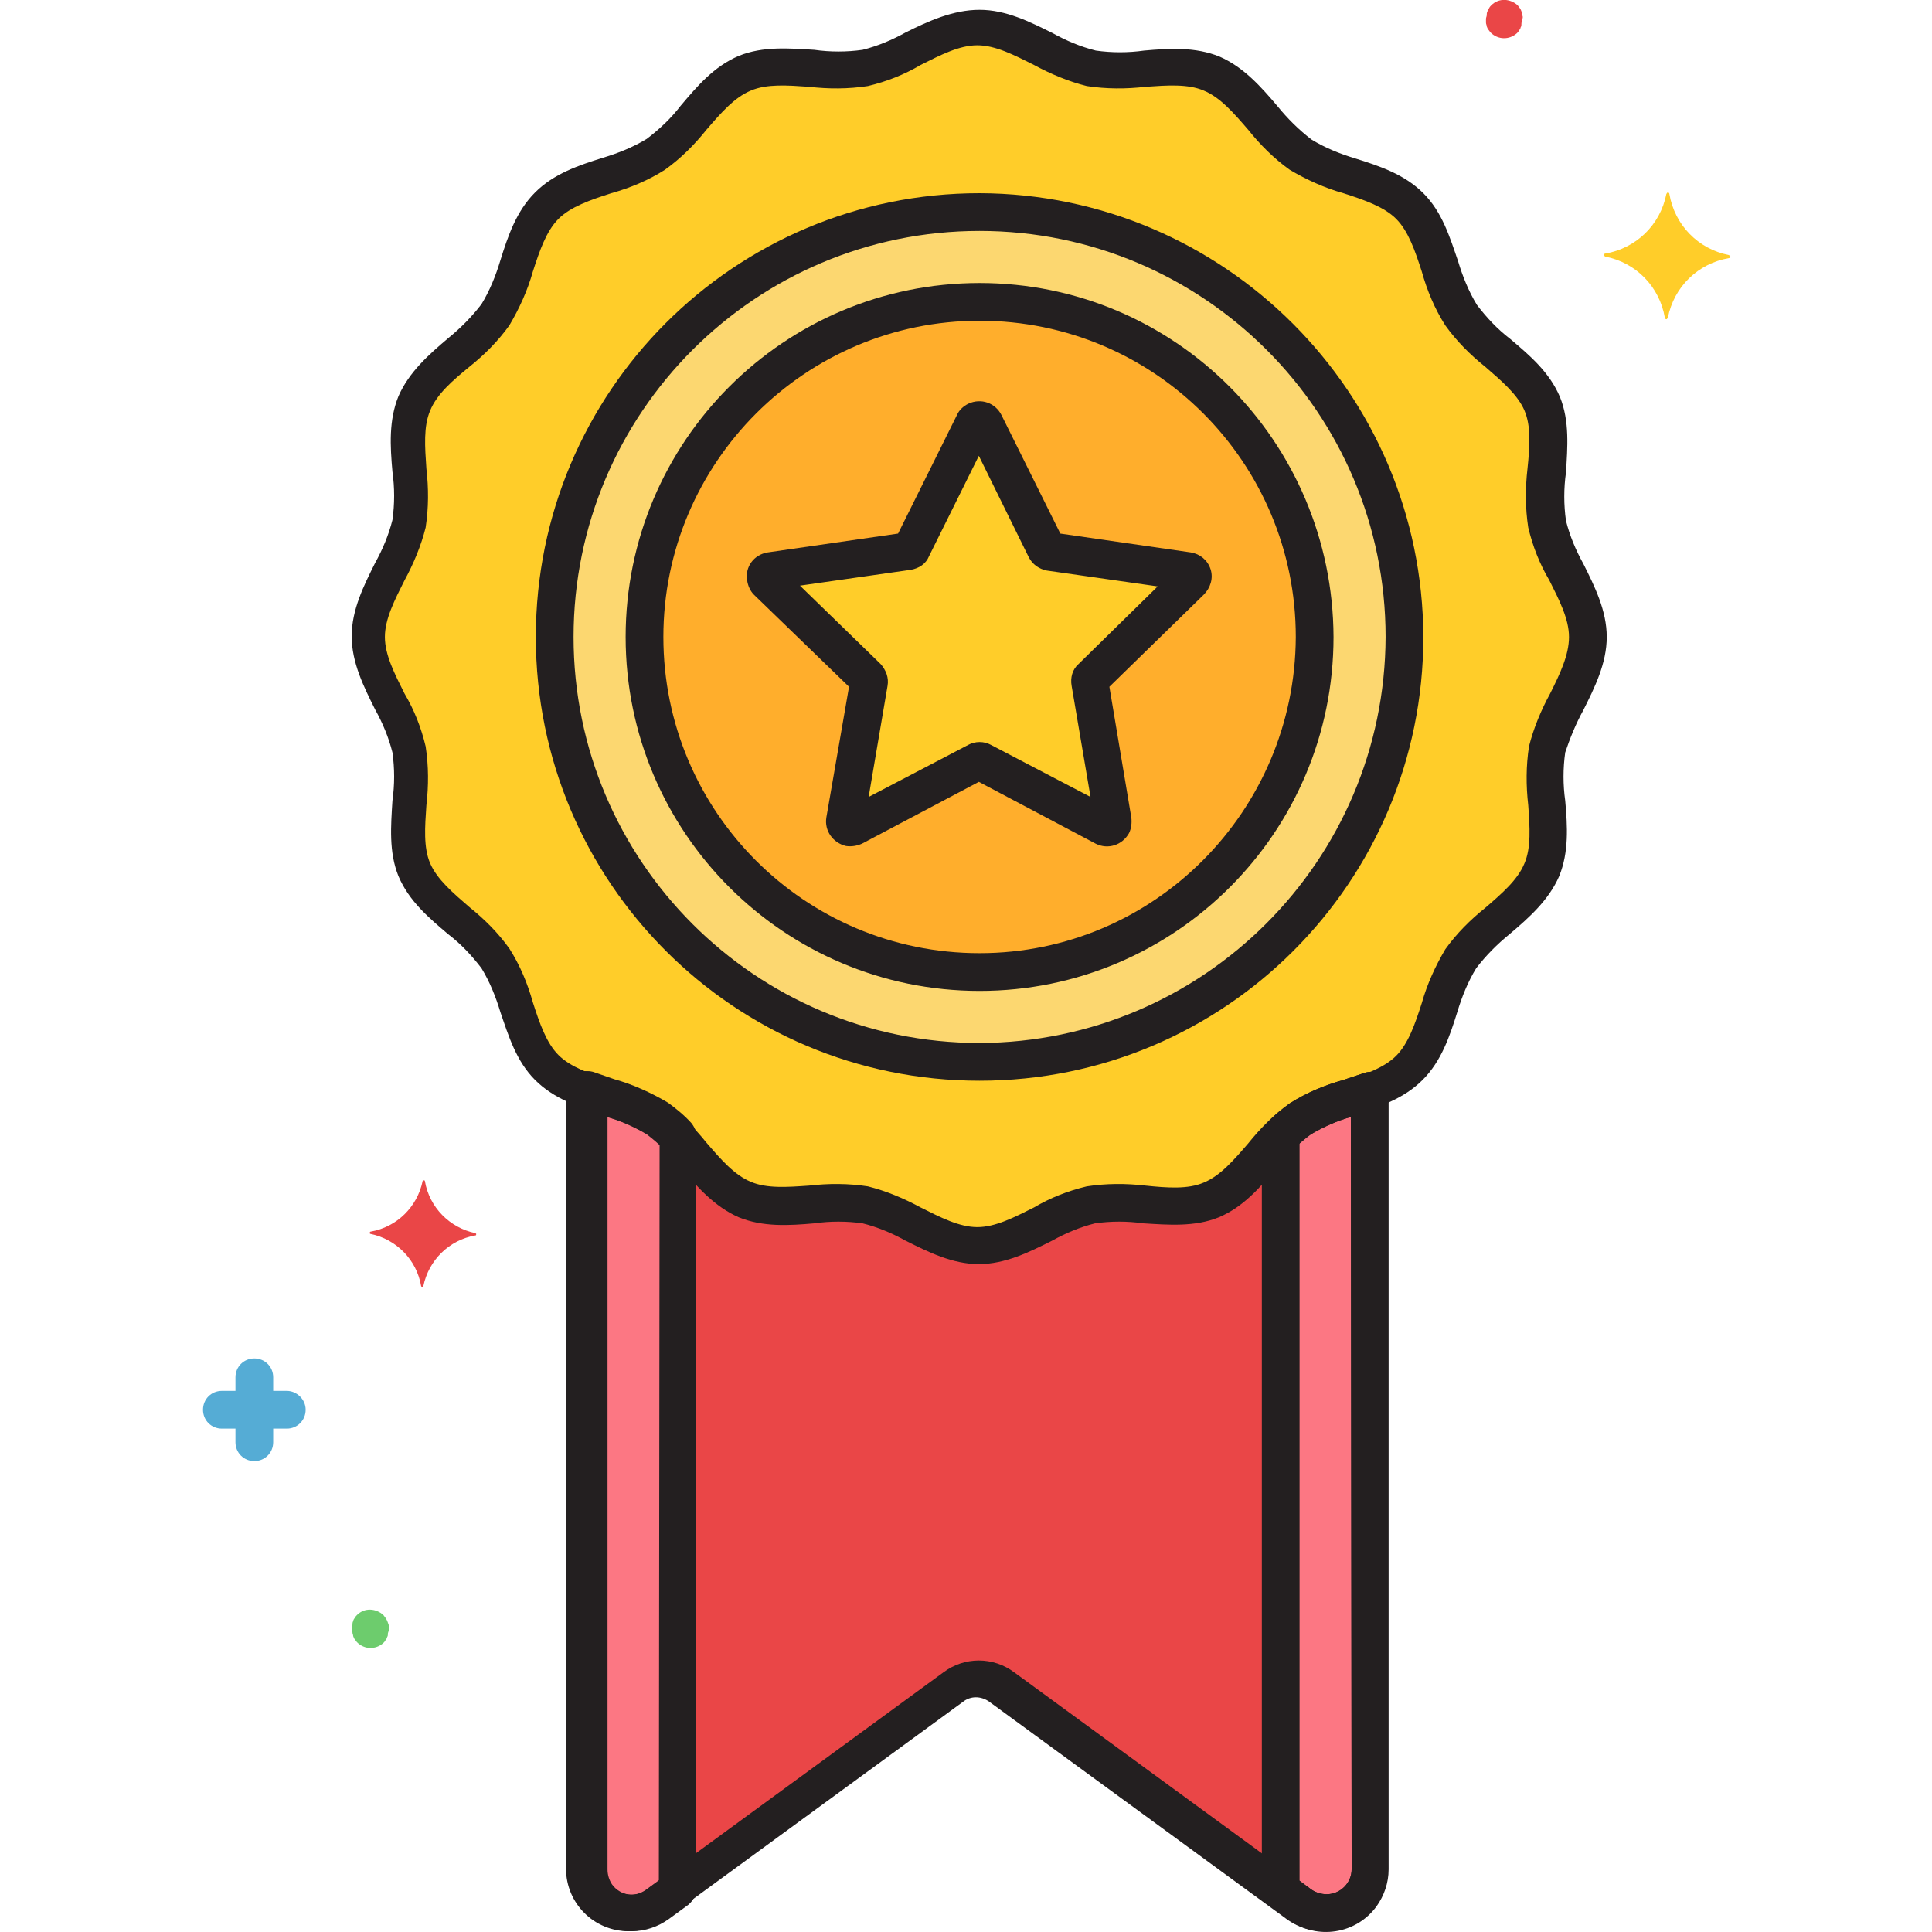
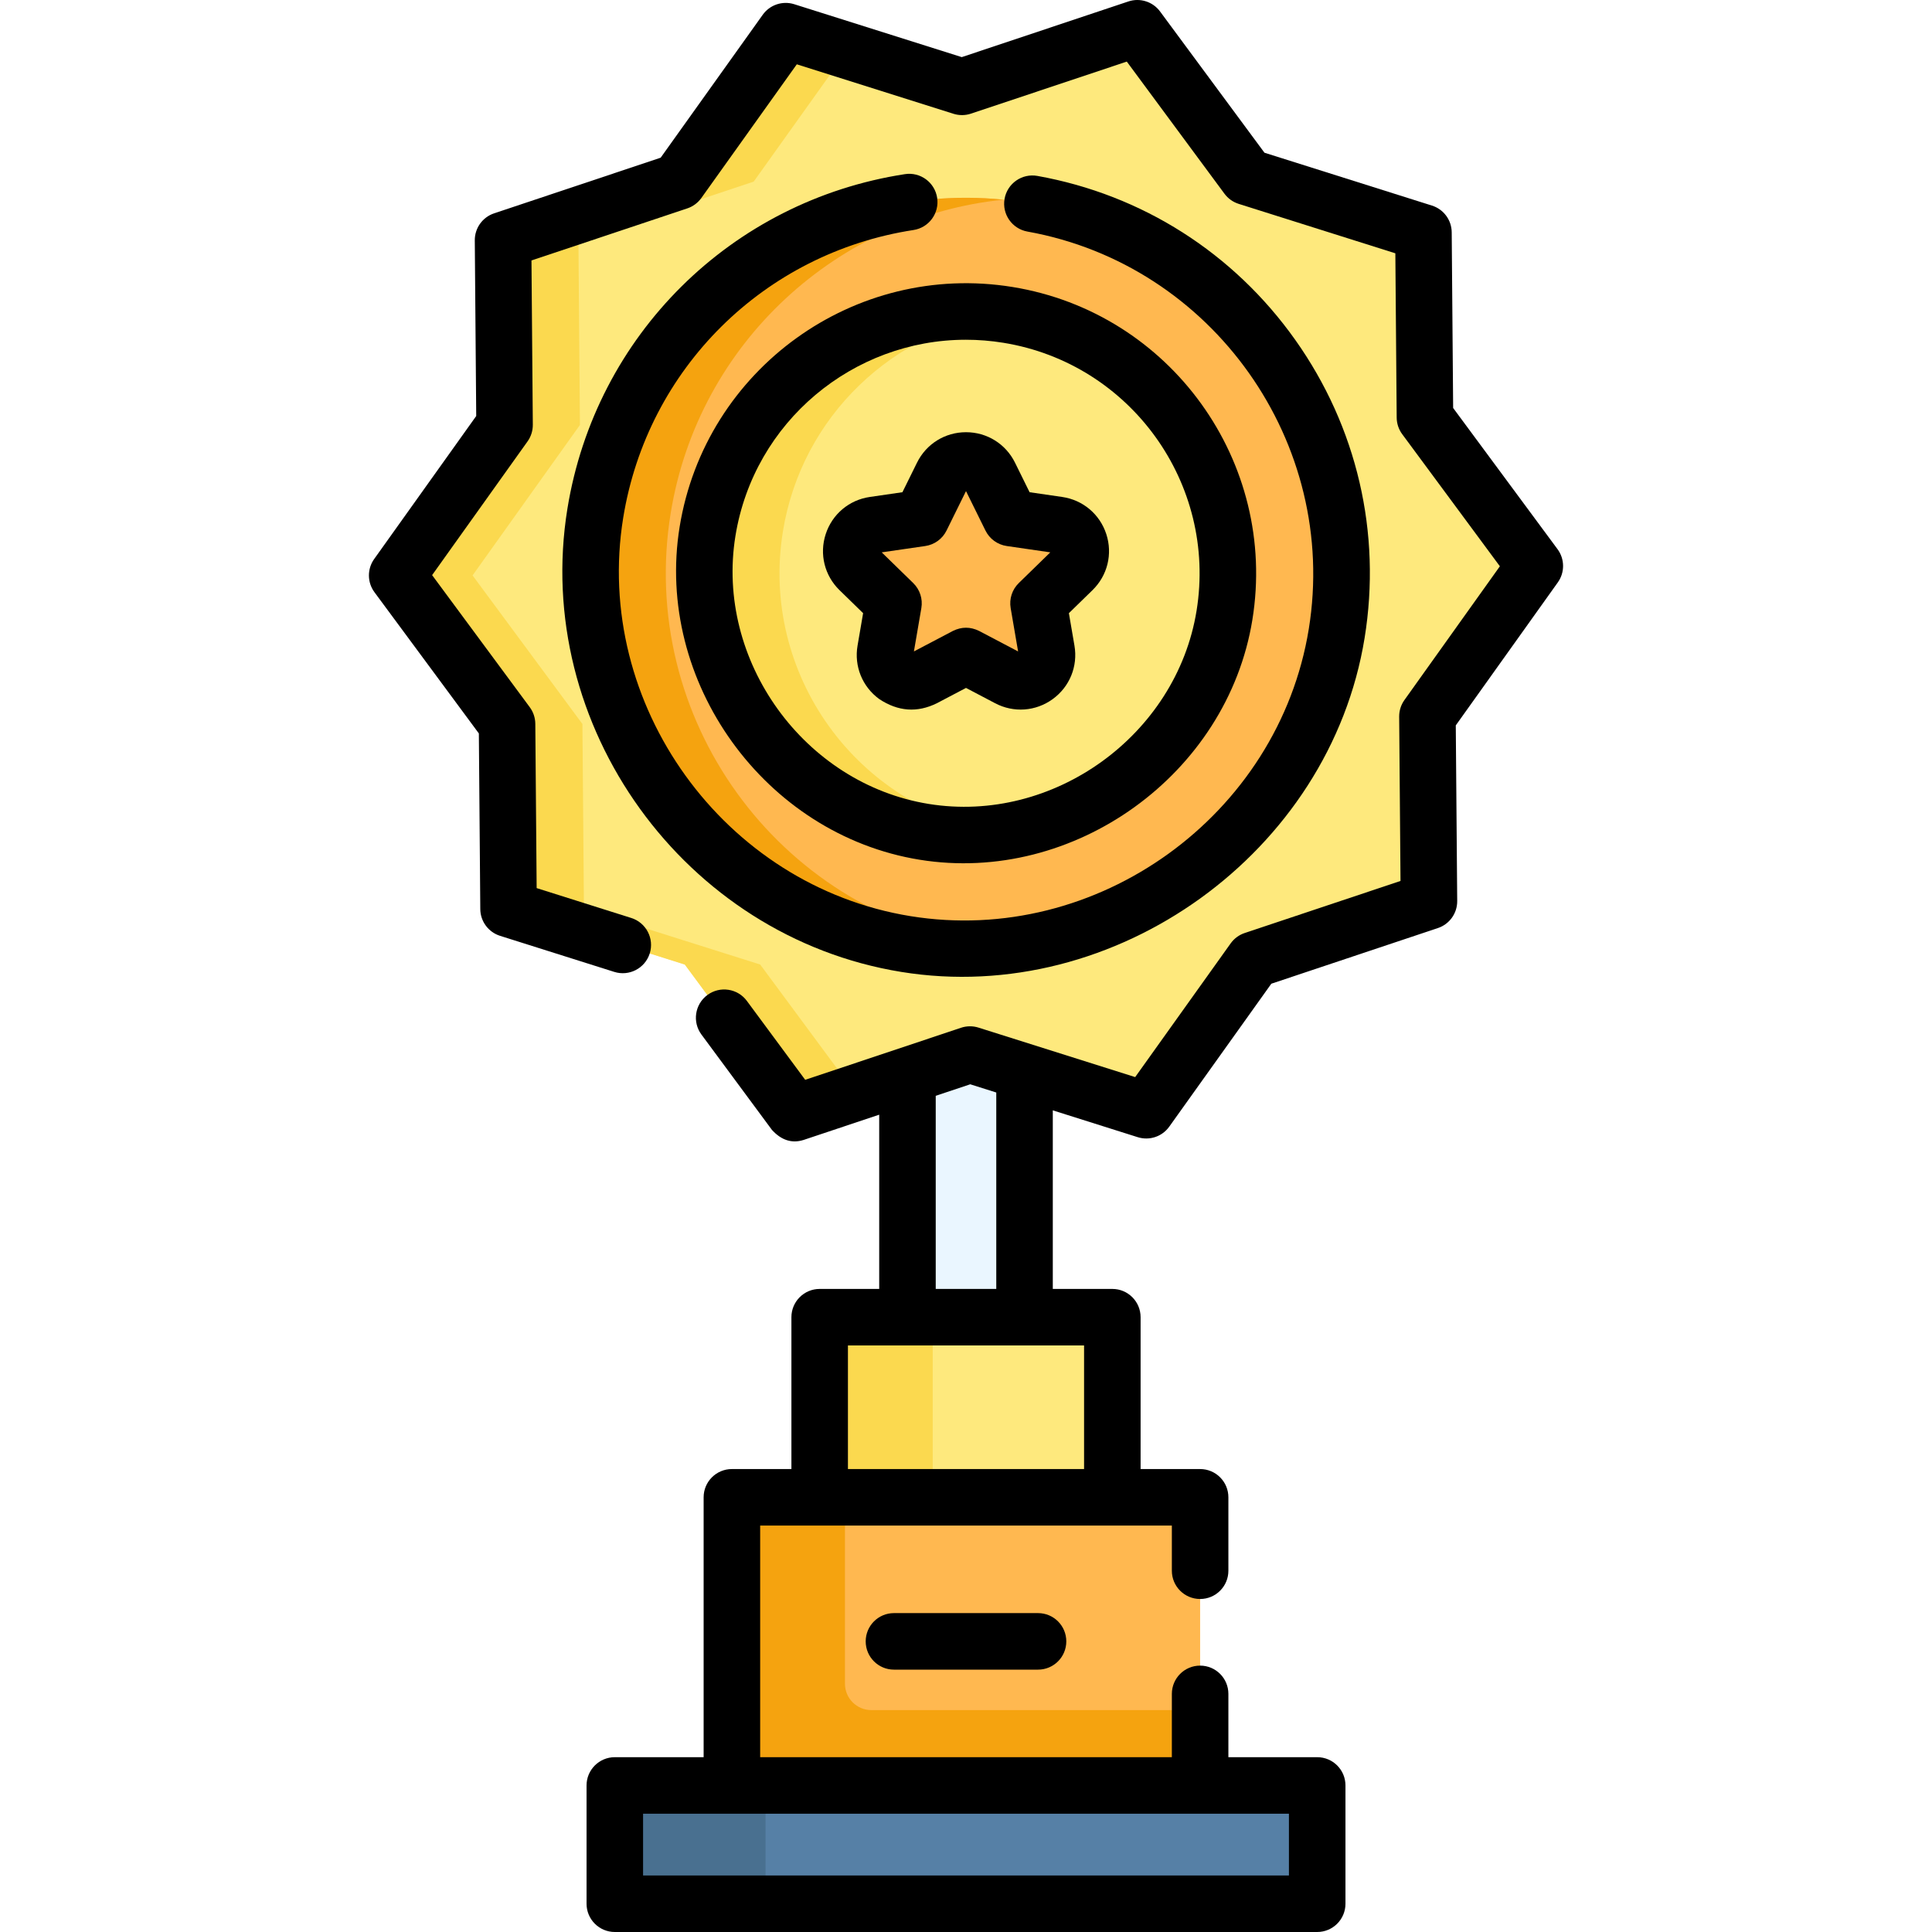
- <svg xmlns="http://www.w3.org/2000/svg" version="1.1" id="Layer_1" x="0px" y="0px" viewBox="0 0 256 256" style="enable-background:new 0 0 256 256;" xml:space="preserve" width="512" height="512">
-   <style type="text/css">
- 	.st0{fill:#FFCD29;}
- 	.st1{fill:#FCD770;}
- 	.st2{fill:#FFAE2C;}
- 	.st3{fill:#EA4647;}
- 	.st4{fill:#FC7783;}
- 	.st5{fill:#55ACD5;}
- 	.st6{fill:#6DCC6D;}
- 	.st7{fill:#231F20;}
- </style>
-   <g id="Layer_15">
-     <path class="st0" d="M205.1,99.4c1-5,5.4-9.7,5.4-15s-4.4-10-5.4-15c-1-5.1,1.2-11.2-0.7-15.9c-2-4.8-7.9-7.5-10.8-11.8   c-2.9-4.3-3.1-10.8-6.8-14.4s-10.1-3.9-14.4-6.8c-4.3-2.9-7-8.8-11.8-10.8c-4.7-2-10.8,0.3-15.9-0.7c-5-1-9.7-5.4-15-5.4   s-10,4.4-15,5.4c-5.1,1-11.2-1.2-15.9,0.7c-4.8,2-7.5,7.9-11.8,10.8c-4.3,2.9-10.8,3.1-14.4,6.8s-3.9,10.1-6.8,14.4   c-2.9,4.3-8.8,7-10.8,11.8c-2,4.7,0.3,10.8-0.7,15.9c-1,5-5.4,9.7-5.4,15s4.4,10,5.4,15c1,5.1-1.2,11.2,0.7,15.9   c2,4.8,7.9,7.5,10.8,11.8c2.9,4.3,3.1,10.8,6.8,14.4s10.1,3.9,14.4,6.8c4.3,2.9,7,8.8,11.8,10.8c4.7,2,10.8-0.3,15.9,0.7   c5,1,9.7,5.4,15,5.4s10-4.4,15-5.4c5.1-1,11.2,1.2,15.9-0.7c4.8-2,7.5-7.9,11.8-10.8c4.3-2.9,10.8-3.1,14.4-6.8s3.9-10.1,6.8-14.4   c2.9-4.3,8.8-7,10.8-11.8C206.3,110.6,204,104.5,205.1,99.4z" />
-     <path class="st1" d="M129.8,28.1c-31.1,0-56.3,25.2-56.3,56.3s25.2,56.3,56.3,56.3S186,115.5,186,84.4c0,0,0,0,0,0   C186,53.3,160.8,28.2,129.8,28.1z" />
-     <path class="st2" d="M129.8,40c-24.5,0-44.4,19.9-44.4,44.4s19.9,44.4,44.4,44.4s44.4-19.9,44.4-44.4c0,0,0,0,0,0   C174.1,59.9,154.3,40,129.8,40z" />
-     <path class="st0" d="M157.8,77c0.3-0.3,0.3-0.8,0-1.1c-0.1-0.1-0.3-0.2-0.4-0.2L139.1,73c-0.2,0-0.5-0.2-0.6-0.4l-8.2-16.5   c-0.2-0.4-0.6-0.5-1-0.3c-0.1,0.1-0.3,0.2-0.3,0.3l-8.2,16.5c-0.1,0.2-0.3,0.4-0.6,0.4l-18.2,2.7c-0.4,0.1-0.7,0.4-0.6,0.8   c0,0.2,0.1,0.3,0.2,0.4l13.2,12.9c0.2,0.2,0.3,0.4,0.2,0.7l-3.1,18.2c-0.1,0.4,0.2,0.8,0.6,0.9c0.2,0,0.3,0,0.5-0.1l16.3-8.6   c0.2-0.1,0.5-0.1,0.7,0l16.3,8.6c0.4,0.2,0.8,0.1,1-0.3c0.1-0.1,0.1-0.3,0.1-0.5l-3.1-18.2c0-0.2,0-0.5,0.2-0.7L157.8,77z" />
-     <path class="st3" d="M172.4,148.2c-4.3,2.9-7,8.8-11.8,10.8c-4.7,2-10.8-0.3-15.9,0.7c-5,1-9.7,5.4-15,5.4s-10-4.4-15-5.4   c-5.1-1-11.2,1.2-15.9-0.7c-4.8-2-7.5-7.9-11.8-10.8c-2.6-1.8-6-2.5-9.1-3.7v103.1c0,3.2,2.6,5.8,5.8,5.8c1.2,0,2.4-0.4,3.4-1.1   l39.4-28.8c1.9-1.4,4.5-1.4,6.4,0l39.4,28.8c2.6,1.9,6.2,1.3,8.1-1.3c0.7-1,1.1-2.2,1.1-3.4V144.5   C178.5,145.7,175,146.5,172.4,148.2z" />
-     <path class="st4" d="M172.4,148.2c-1,0.7-1.8,1.4-2.6,2.3v100l2.6,1.9c2.6,1.9,6.2,1.3,8.1-1.3c0.7-1,1.1-2.2,1.1-3.4V144.5   C178.5,145.7,175,146.5,172.4,148.2z" />
-     <path class="st4" d="M87.1,148.2c-2.6-1.8-6-2.5-9.1-3.7v103.1c0,3.2,2.6,5.8,5.8,5.8c1.2,0,2.4-0.4,3.4-1.1l2.6-1.9v-99.9   C89,149.7,88.1,148.9,87.1,148.2z" />
-     <path class="st5" d="M38,184.3h-1.8v-1.8c0-1.4-1.1-2.5-2.5-2.5s-2.5,1.1-2.5,2.5v1.8h-1.8c-1.4,0-2.5,1.1-2.5,2.5s1.1,2.5,2.5,2.5   h1.8v1.8c0,1.4,1.1,2.5,2.5,2.5s2.5-1.1,2.5-2.5v-1.8H38c1.4,0,2.5-1.1,2.5-2.5S39.3,184.3,38,184.3L38,184.3z" />
-     <path class="st6" d="M51.5,215.3c-0.1-0.3-0.2-0.6-0.4-0.9c-0.1-0.1-0.2-0.3-0.3-0.4c-1-0.9-2.5-1-3.5,0c-0.1,0.1-0.2,0.2-0.3,0.4   c-0.1,0.1-0.2,0.3-0.2,0.4c-0.1,0.2-0.1,0.3-0.1,0.5c-0.1,0.3-0.1,0.7,0,1c0,0.2,0.1,0.3,0.1,0.5c0.1,0.2,0.1,0.3,0.2,0.4   c0.1,0.1,0.2,0.3,0.3,0.4c1,1,2.5,1,3.5,0.1c0,0,0,0,0,0c0.1-0.1,0.2-0.2,0.3-0.4c0.1-0.1,0.2-0.3,0.2-0.4c0.1-0.1,0.1-0.3,0.1-0.5   C51.6,215.9,51.6,215.6,51.5,215.3L51.5,215.3z" />
-     <path class="st3" d="M201.7,2c0-0.2-0.1-0.3-0.1-0.5c-0.1-0.2-0.1-0.3-0.2-0.4c-0.1-0.1-0.2-0.3-0.3-0.4c-1-0.9-2.5-1-3.5,0   c-0.1,0.1-0.2,0.2-0.3,0.4c-0.1,0.1-0.2,0.3-0.2,0.4c-0.1,0.2-0.1,0.3-0.1,0.5c0,0.2-0.1,0.3-0.1,0.5c0,0.2,0,0.3,0,0.5   c0,0.2,0.1,0.3,0.1,0.5c0.1,0.2,0.1,0.3,0.2,0.4c0.1,0.1,0.2,0.3,0.3,0.4c1,1,2.5,1,3.5,0.1c0,0,0,0,0,0c0.1-0.1,0.2-0.2,0.3-0.4   c0.1-0.1,0.2-0.3,0.2-0.4c0.1-0.1,0.1-0.3,0.1-0.5c0-0.2,0.1-0.3,0.1-0.5C201.8,2.3,201.8,2.2,201.7,2z" />
-     <path class="st0" d="M229.1,33.8c-4.1-0.8-7.2-4-7.9-8.1c0-0.1-0.1-0.2-0.2-0.2c-0.1,0-0.1,0.1-0.2,0.2c-0.8,4.1-4,7.2-8.1,7.9   c-0.1,0-0.2,0.1-0.2,0.2c0,0.1,0.1,0.1,0.2,0.2c4.1,0.8,7.2,4,7.9,8.1c0,0.1,0.1,0.2,0.2,0.2c0.1,0,0.1-0.1,0.2-0.2   c0.8-4.1,4-7.2,8.1-7.9c0.1,0,0.2-0.1,0.2-0.2C229.2,33.9,229.2,33.9,229.1,33.8z" />
-     <path class="st3" d="M63,163.4c-3.4-0.7-6.1-3.4-6.7-6.9c0-0.1-0.1-0.1-0.2-0.1c-0.1,0-0.1,0.1-0.1,0.1c-0.7,3.4-3.4,6.1-6.9,6.7   c-0.1,0-0.1,0.1-0.1,0.2c0,0.1,0.1,0.1,0.1,0.1c3.4,0.7,6.1,3.4,6.7,6.9c0,0.1,0.1,0.1,0.2,0.1c0.1,0,0.1-0.1,0.1-0.1   c0.7-3.4,3.4-6.1,6.9-6.7c0.1,0,0.1-0.1,0.1-0.2C63.1,163.5,63.1,163.5,63,163.4z" />
-     <path class="st7" d="M209.8,94.1c1.5-3,3.1-6.2,3.1-9.7s-1.6-6.7-3.1-9.7c-1-1.8-1.8-3.7-2.3-5.7c-0.3-2.1-0.3-4.3,0-6.4   c0.2-3.3,0.5-6.8-0.8-10c-1.4-3.3-4-5.5-6.6-7.7c-1.7-1.3-3.1-2.8-4.4-4.5c-1.1-1.8-1.9-3.8-2.5-5.8c-1.1-3.2-2.1-6.5-4.6-9   s-5.8-3.6-9-4.6c-2-0.6-4-1.4-5.8-2.5c-1.7-1.3-3.2-2.8-4.5-4.4c-2.2-2.6-4.5-5.2-7.7-6.6c-3.2-1.3-6.6-1.1-10-0.8   c-2.1,0.3-4.3,0.3-6.4,0c-2-0.5-3.9-1.3-5.7-2.3c-3-1.5-6.2-3.1-9.7-3.1S123,2.8,120,4.3c-1.8,1-3.7,1.8-5.7,2.3   c-2.1,0.3-4.3,0.3-6.4,0c-3.3-0.2-6.8-0.5-10,0.8c-3.3,1.4-5.5,4-7.7,6.6c-1.3,1.7-2.8,3.1-4.5,4.4c-1.8,1.1-3.8,1.9-5.8,2.5   c-3.2,1-6.5,2.1-9,4.6s-3.6,5.8-4.6,9c-0.6,2-1.4,4-2.5,5.8c-1.3,1.7-2.8,3.2-4.4,4.5c-2.6,2.2-5.2,4.5-6.6,7.7   c-1.3,3.2-1.1,6.6-0.8,10c0.3,2.1,0.3,4.3,0,6.4c-0.5,2-1.3,3.9-2.3,5.7c-1.5,3-3.1,6.2-3.1,9.7s1.6,6.7,3.1,9.7   c1,1.8,1.8,3.7,2.3,5.7c0.3,2.1,0.3,4.3,0,6.4c-0.2,3.3-0.5,6.8,0.8,10c1.4,3.3,4,5.5,6.6,7.7c1.7,1.3,3.1,2.8,4.4,4.5   c1.1,1.8,1.9,3.8,2.5,5.8c1.1,3.2,2.1,6.5,4.6,9s5.8,3.6,9,4.6c2,0.6,4,1.4,5.8,2.5c1.7,1.3,3.2,2.8,4.5,4.4   c2.2,2.6,4.5,5.2,7.7,6.6c3.2,1.3,6.6,1.1,10,0.8c2.1-0.3,4.3-0.3,6.4,0c2,0.5,3.9,1.3,5.7,2.3c3,1.5,6.2,3.1,9.7,3.1   c3.6,0,6.7-1.6,9.7-3.1c1.8-1,3.7-1.8,5.7-2.3c2.1-0.3,4.3-0.3,6.4,0c3.3,0.2,6.8,0.5,10-0.8c3.3-1.4,5.5-4,7.7-6.6   c1.3-1.7,2.8-3.1,4.5-4.4c1.8-1.1,3.8-1.9,5.8-2.5c3.2-1,6.5-2.1,9-4.6s3.6-5.8,4.6-9c0.6-2,1.4-4,2.5-5.8c1.3-1.7,2.8-3.2,4.4-4.5   c2.6-2.2,5.2-4.5,6.6-7.7c1.3-3.2,1.1-6.6,0.8-10c-0.3-2.1-0.3-4.3,0-6.4C208,97.9,208.8,95.9,209.8,94.1z M205.4,91.9   c-1.2,2.2-2.2,4.6-2.8,7c-0.4,2.6-0.4,5.2-0.1,7.8c0.2,2.9,0.4,5.6-0.5,7.7c-0.9,2.2-3,4-5.2,5.9c-2,1.6-3.8,3.4-5.3,5.5   c-1.3,2.2-2.4,4.6-3.1,7.1c-0.9,2.8-1.8,5.4-3.4,7s-4.2,2.5-7,3.4c-2.5,0.7-4.9,1.7-7.1,3.1c-2.1,1.5-3.9,3.3-5.5,5.3   c-1.9,2.2-3.7,4.3-5.9,5.2c-2.1,0.9-4.8,0.7-7.7,0.4c-2.6-0.3-5.2-0.3-7.8,0.1c-2.5,0.6-4.8,1.5-7,2.8c-2.6,1.3-5.1,2.6-7.5,2.6   s-4.9-1.3-7.5-2.6c-2.2-1.2-4.6-2.2-7-2.8c-1.2-0.2-2.4-0.3-3.7-0.3c-1.4,0-2.7,0.1-4.1,0.2c-2.9,0.2-5.6,0.4-7.7-0.5   c-2.2-0.9-4-3-5.9-5.2c-1.6-2-3.4-3.8-5.5-5.3c-2.2-1.3-4.6-2.4-7.1-3.1c-2.8-0.9-5.4-1.8-7-3.4s-2.5-4.2-3.4-7   c-0.7-2.5-1.7-4.9-3.1-7.1c-1.5-2.1-3.3-3.9-5.3-5.5c-2.2-1.9-4.3-3.7-5.2-5.8c-0.9-2.1-0.7-4.8-0.5-7.7c0.3-2.6,0.3-5.2-0.1-7.8   c-0.6-2.5-1.5-4.8-2.8-7c-1.3-2.6-2.6-5.1-2.6-7.5s1.3-4.9,2.6-7.5c1.2-2.2,2.2-4.6,2.8-7c0.4-2.6,0.4-5.2,0.1-7.8   c-0.2-2.9-0.4-5.6,0.5-7.7c0.9-2.2,3-4,5.2-5.8c2-1.6,3.8-3.4,5.3-5.5c1.3-2.2,2.4-4.6,3.1-7.1c0.9-2.8,1.8-5.4,3.4-7   s4.2-2.5,7-3.4c2.5-0.7,4.9-1.7,7.1-3.1c2.1-1.5,3.9-3.3,5.5-5.3c1.9-2.2,3.7-4.3,5.9-5.2c2.1-0.9,4.8-0.7,7.7-0.5   c2.6,0.3,5.2,0.3,7.8-0.1c2.5-0.6,4.8-1.5,7-2.8c2.6-1.3,5.1-2.6,7.5-2.6s4.9,1.3,7.5,2.6c2.2,1.2,4.6,2.2,7,2.8   c2.6,0.4,5.2,0.4,7.8,0.1c2.9-0.2,5.6-0.4,7.7,0.5c2.2,0.9,4,3,5.9,5.2c1.6,2,3.4,3.8,5.5,5.3c2.2,1.3,4.6,2.4,7.1,3.1   c2.8,0.9,5.4,1.8,7,3.4s2.5,4.2,3.4,7c0.7,2.5,1.7,4.9,3.1,7.1c1.5,2.1,3.3,3.9,5.3,5.5c2.2,1.9,4.3,3.7,5.2,5.8   c0.9,2.1,0.7,4.8,0.4,7.7c-0.3,2.6-0.3,5.2,0.1,7.8c0.6,2.5,1.5,4.8,2.8,7c1.3,2.6,2.6,5.1,2.6,7.5S206.7,89.3,205.4,91.9z" />
-     <path class="st7" d="M183,142.5c-0.7-0.5-1.5-0.6-2.3-0.3c-0.9,0.3-1.8,0.6-2.7,0.9c-2.5,0.7-4.9,1.7-7.1,3.1   c-1.1,0.8-2.1,1.6-3,2.6c-0.5,0.5-0.7,1.1-0.7,1.7v100c0,0.8,0.4,1.5,1,2l2.6,1.9c3.7,2.7,8.9,1.9,11.6-1.8c1-1.4,1.6-3.1,1.6-4.9   V144.5C184.1,143.7,183.7,142.9,183,142.5z M179.1,247.7c0,1.8-1.5,3.3-3.3,3.3c-0.7,0-1.4-0.2-2-0.6l-1.6-1.2v-97.7   c0.5-0.4,1-0.9,1.5-1.2l0,0c1.7-1,3.5-1.8,5.3-2.3L179.1,247.7z" />
-     <path class="st7" d="M183,142.5c-0.7-0.5-1.5-0.6-2.3-0.3c-0.9,0.3-1.8,0.6-2.7,0.9c-2.5,0.7-4.9,1.7-7.1,3.1l0,0   c-2.1,1.5-3.9,3.3-5.5,5.3c-1.9,2.2-3.7,4.3-5.9,5.2c-2.1,0.9-4.8,0.7-7.7,0.4c-2.6-0.3-5.2-0.3-7.8,0.1c-2.5,0.6-4.8,1.5-7,2.8   c-2.6,1.3-5.1,2.6-7.5,2.6s-4.9-1.3-7.5-2.6c-2.2-1.2-4.6-2.2-7-2.8c-2.6-0.4-5.2-0.4-7.8-0.1c-2.9,0.2-5.6,0.4-7.7-0.5   c-2.2-0.9-4-3-5.9-5.2c-1.6-2-3.4-3.8-5.5-5.3c-2.2-1.3-4.6-2.4-7.1-3.1c-0.9-0.3-1.7-0.6-2.6-0.9c-1.3-0.5-2.7,0.2-3.2,1.5   c-0.1,0.3-0.2,0.6-0.2,0.9v103.1c0,4.6,3.7,8.3,8.3,8.3c1.8,0,3.5-0.6,4.9-1.6l39.4-28.8c1-0.8,2.4-0.8,3.5,0l39.4,28.8   c3.7,2.7,8.9,1.9,11.6-1.8c1-1.4,1.6-3.1,1.6-4.9V144.5C184.1,143.7,183.7,142.9,183,142.5z M179.1,247.7c0,1.8-1.5,3.3-3.3,3.3   c-0.7,0-1.4-0.2-2-0.6l-39.4-28.8c-2.8-2.1-6.6-2.1-9.4,0l-39.4,28.8c-1.5,1.1-3.5,0.8-4.6-0.7c-0.4-0.6-0.6-1.3-0.6-2V148   c1.8,0.5,3.6,1.3,5.3,2.3c1.7,1.3,3.2,2.8,4.5,4.4c2.2,2.6,4.5,5.2,7.7,6.6c3.2,1.3,6.6,1.1,10,0.8c2.1-0.3,4.3-0.3,6.4,0   c2,0.5,3.9,1.3,5.7,2.3c3,1.5,6.2,3.1,9.7,3.1s6.7-1.6,9.7-3.1c1.8-1,3.7-1.8,5.7-2.3c2.1-0.3,4.3-0.3,6.4,0   c3.3,0.2,6.8,0.5,10-0.8c3.3-1.4,5.5-4,7.7-6.6c1.3-1.7,2.8-3.1,4.5-4.4l0,0c1.7-1,3.5-1.8,5.3-2.3L179.1,247.7z" />
-     <path class="st7" d="M91.6,148.8c-0.9-1-2-1.9-3.1-2.7l0,0c-2.2-1.3-4.6-2.4-7.1-3.1c-0.9-0.3-1.7-0.6-2.6-0.9   c-1.3-0.5-2.7,0.2-3.2,1.5c-0.1,0.3-0.2,0.6-0.2,0.9v103.1c0,4.6,3.7,8.3,8.3,8.3c1.8,0,3.5-0.6,4.9-1.6l2.6-1.9c0.6-0.5,1-1.2,1-2   v-99.9C92.3,149.9,92,149.3,91.6,148.8z M87.3,249.2l-1.6,1.2c-1.5,1.1-3.5,0.8-4.6-0.7c-0.4-0.6-0.6-1.3-0.6-2V148   c1.8,0.5,3.6,1.3,5.3,2.3c0.6,0.4,1.1,0.8,1.6,1.3L87.3,249.2z" />
-     <path class="st7" d="M129.8,25.6C97.3,25.6,71,51.9,71,84.4s26.3,58.8,58.8,58.8s58.8-26.3,58.8-58.8c0,0,0,0,0,0   C188.5,52,162.2,25.7,129.8,25.6z M129.8,138.2c-29.7,0-53.8-24.1-53.8-53.8s24.1-53.8,53.8-53.8c29.7,0,53.8,24.1,53.8,53.8   C183.5,114.1,159.4,138.1,129.8,138.2L129.8,138.2z" />
-     <path class="st7" d="M129.8,37.5c-25.9,0-46.9,21-46.9,46.9s21,46.9,46.9,46.9s46.9-21,46.9-46.9c0,0,0,0,0,0   C176.6,58.5,155.7,37.5,129.8,37.5z M129.8,126.3c-23.2,0-41.9-18.8-41.9-41.9s18.8-41.9,41.9-41.9c23.2,0,41.9,18.8,41.9,41.9   C171.6,107.5,152.9,126.3,129.8,126.3z" />
-     <path class="st7" d="M160.4,75.4c-0.4-1.2-1.4-2-2.6-2.2l-17.3-2.5L132.7,55l0,0c-0.8-1.6-2.7-2.3-4.4-1.5   c-0.6,0.3-1.2,0.8-1.5,1.5l-7.8,15.7l-17.3,2.5c-1.8,0.3-3,1.9-2.7,3.7c0.1,0.7,0.4,1.4,0.9,1.9L112.5,91l-3,17.3   c-0.3,1.8,0.9,3.4,2.6,3.8c0.7,0.1,1.4,0,2.1-0.3l15.5-8.2l15.5,8.2c1.6,0.8,3.5,0.2,4.4-1.4c0.3-0.6,0.4-1.4,0.3-2.1L147,91   l12.5-12.2C160.4,77.9,160.8,76.6,160.4,75.4z M142.9,88c-0.8,0.7-1.1,1.8-0.9,2.9l2.5,14.7l-13.2-6.9c-0.9-0.5-2.1-0.5-3,0   l-13.2,6.9l2.5-14.7c0.2-1.1-0.2-2.1-0.9-2.9L106,77.6l14.7-2.1c1.1-0.2,2-0.8,2.4-1.8l6.6-13.3l6.6,13.4c0.5,1,1.4,1.6,2.4,1.8   l14.7,2.1L142.9,88z" />
+ <svg xmlns="http://www.w3.org/2000/svg" id="Capa_1" enable-background="new 0 0 512.643 512.643" height="512" viewBox="0 0 512.643 512.643" width="512">
+   <g>
+     <path d="m240.79 285.368v64.141h31.063v-65.114l-14.47-4.57z" fill="#eaf6ff" />
+     <path d="m163.135 473.758h186.374v31.386h-186.374z" fill="#5680a6" />
+     <path d="m163.132 473.762h40v31.38h-40z" fill="#497090" />
+     <path d="m217.494 349.509h77.656v47.789h-77.656z" fill="#fee97d" />
+     <path d="m217.492 349.512h30v47.79h-30z" fill="#fbd94f" />
+     <path d="m194.197 397.297h124.249v76.46h-124.249z" fill="#ffb850" />
+     <path d="m318.442 453.762v20h-124.24v-76.46h30v49.46c0 3.866 3.134 7 7 7z" fill="#f5a30f" />
+     <path d="m379.163 239.14-46.516 15.54-28.498 39.914-46.766-14.769-46.517 15.54-29.153-39.437-46.767-14.77-.405-49.041-29.154-39.438 28.499-39.913-.406-49.042 46.516-15.54 28.498-39.913 46.767 14.769 46.516-15.54 29.154 39.437 46.766 14.77.405 49.041 29.154 39.437-28.498 39.914z" fill="#fee97d" />
+     <path d="m201.712 255.932 25.19 34.07-16.04 5.36-29.15-39.43-46.77-14.77-.4-49.05-29.15-39.43 28.49-39.92-.4-49.04 46.51-15.54 28.5-39.91 16.32 5.15-24.82 34.76-46.51 15.54.4 49.04-28.49 39.92 29.15 39.43.4 49.05z" fill="#fbd94f" />
+     <circle cx="256.322" cy="152.135" fill="#ffb850" r="99.646" />
+     <path d="m266.382 251.282c-8.48.86-17.21.64-26.02-.79-54.24-8.8-91.2-60.08-82.4-114.32 8.47-52.22 56.35-88.44 108.31-83.19-43.76 4.45-80.94 37.77-88.31 83.19-8.8 54.24 28.16 105.52 82.4 114.32 2.01.33 4.02.59 6.02.79z" fill="#f5a30f" />
+     <circle cx="256.322" cy="152.135" fill="#fee97d" r="69.48" />
+     <path d="m266.332 220.892c-6.84 1.01-13.95.99-21.14-.17-37.82-6.14-63.59-41.9-57.45-79.72 6.07-37.43 41.17-63.07 78.56-57.62-29.2 4.27-53.6 26.99-58.56 57.62-6.14 37.82 19.63 73.58 57.45 79.72.38.06.76.12 1.14.17z" fill="#fbd94f" />
+     <path d="m262.599 126.086 5.614 11.376 12.554 1.824c5.742.834 8.034 7.89 3.879 11.94l-9.084 8.855 2.145 12.503c.981 5.718-5.021 10.079-10.157 7.379l-11.229-5.903-11.229 5.903c-5.135 2.7-11.137-1.661-10.157-7.379l2.145-12.503-9.084-8.855c-4.155-4.05-1.862-11.106 3.879-11.94l12.554-1.824 5.614-11.376c2.569-5.202 9.988-5.202 12.556 0z" fill="#ffb850" />
+     <g>
+       <path d="m237.206 428.027c-4.142 0-7.5 3.357-7.5 7.5s3.358 7.5 7.5 7.5h38.23c4.143 0 7.5-3.357 7.5-7.5s-3.357-7.5-7.5-7.5z" />
+       <path d="m413.283 145.724-27.701-37.471-.38-46.613c-.026-3.25-2.144-6.112-5.243-7.091l-44.444-14.026-27.702-37.48c-1.932-2.613-5.326-3.688-8.407-2.655l-44.209 14.768-44.447-14.036c-3.098-.975-6.474.149-8.362 2.794l-27.084 37.928-44.199 14.768c-3.081 1.029-5.149 3.926-5.123 7.175l.38 46.604-27.075 37.938c-1.888 2.644-1.857 6.203.074 8.815l27.701 37.47.38 46.612c.026 3.249 2.143 6.112 5.241 7.091l30.31 9.57c3.95 1.247 8.163-.944 9.41-4.895 1.247-3.949-.944-8.162-4.894-9.41l-25.113-7.929-.356-43.601c-.013-1.584-.527-3.123-1.469-4.397l-25.912-35.049 25.325-35.485c.92-1.288 1.408-2.835 1.396-4.418l-.356-43.592 41.343-13.813c1.502-.502 2.806-1.466 3.727-2.755l25.333-35.476 41.575 13.129c1.509.475 3.133.464 4.635-.039l41.352-13.813 25.912 35.058c.941 1.274 2.263 2.218 3.774 2.694l41.571 13.119.355 43.6c.013 1.584.527 3.123 1.469 4.396l25.911 35.051-25.324 35.485c-.92 1.288-1.408 2.835-1.396 4.418l.355 43.592-41.343 13.813c-1.502.502-2.807 1.466-3.727 2.755l-25.334 35.475-41.572-13.128c-1.51-.478-3.133-.465-4.635.038l-41.351 13.813-15.471-20.928c-2.461-3.332-7.157-4.034-10.489-1.573-3.331 2.463-4.035 7.159-1.572 10.489l18.71 25.31c2.515 2.753 5.317 3.638 8.407 2.655l20.052-6.698v46.232h-15.796c-4.142 0-7.5 3.357-7.5 7.5v40.294h-15.792c-4.142 0-7.5 3.357-7.5 7.5v68.955h-23.566c-4.142 0-7.5 3.357-7.5 7.5v31.386c0 4.143 3.358 7.5 7.5 7.5h186.373c4.143 0 7.5-3.357 7.5-7.5v-31.386c0-4.143-3.357-7.5-7.5-7.5h-23.566v-16.796c0-4.143-3.357-7.5-7.5-7.5s-7.5 3.357-7.5 7.5v16.796h-109.24v-61.455h109.24v11.979c0 4.143 3.357 7.5 7.5 7.5s7.5-3.357 7.5-7.5v-19.479c0-4.143-3.357-7.5-7.5-7.5h-15.794v-40.294c0-4.143-3.357-7.5-7.5-7.5h-15.797v-47.383l22.54 7.118c3.1.976 6.474-.149 8.362-2.794l27.084-37.927 44.199-14.768c3.081-1.029 5.149-3.926 5.123-7.175l-.38-46.604 27.074-37.938c1.889-2.642 1.858-6.201-.072-8.813zm-71.275 351.919h-171.373v-16.386h171.373zm-54.358-107.846h-62.656v-32.789h62.656zm-23.297-47.789h-16.063v-51.242l9.156-3.059 6.906 2.181v52.12z" />
+       <path d="m240.112 46.208c-46.098 7.09-82.086 42.761-89.553 88.762-9.346 57.601 31.001 113.579 88.602 122.925 56.837 9.226 113.691-31.695 122.925-88.603 4.526-27.894-2.005-55.983-18.39-79.095-16.368-23.087-40.671-38.542-68.431-43.519-4.075-.731-7.975 1.982-8.706 6.06-.73 4.077 1.982 7.975 6.06 8.706 49.173 8.814 82.666 56.116 74.66 105.445-8.036 49.522-56.191 84.24-105.716 76.198-49.529-8.034-84.234-56.188-76.198-105.716 6.421-39.562 37.376-70.239 77.027-76.338 4.094-.63 6.902-4.459 6.272-8.553-.628-4.092-4.454-6.902-8.552-6.272z" />
+       <path d="m180.336 139.804c-6.658 41.034 22.531 81.643 63.655 88.316 40.971 6.648 81.657-22.625 88.316-63.655 6.799-41.898-21.756-81.517-63.654-88.316-41.904-6.8-81.517 21.757-88.317 63.655zm75.951-49.655c3.286 0 6.618.264 9.963.807 33.733 5.475 56.725 37.373 51.25 71.107-5.359 33.03-38.006 56.622-71.107 51.251-33.03-5.359-56.623-38.007-51.251-71.107 4.932-30.389 31.303-52.058 61.145-52.058z" />
+       <path d="m229.022 162.7-1.478 8.617c-.94 5.48 1.271 10.914 5.769 14.183 4.984 3.298 10.074 3.666 15.27 1.104l7.739-4.068 7.738 4.068c4.92 2.585 10.772 2.164 15.271-1.104s6.709-8.702 5.769-14.182l-1.478-8.618 6.261-6.104c3.981-3.881 5.387-9.576 3.669-14.864-1.719-5.287-6.204-9.068-11.706-9.867l-8.651-1.258-3.869-7.84c-2.461-4.986-7.444-8.083-13.004-8.083-5.559 0-10.542 3.098-13.002 8.083l-3.869 7.84-8.652 1.258c-5.502.799-9.987 4.58-11.706 9.868-1.718 5.287-.312 10.983 3.669 14.863zm16.487-17.816c2.443-.354 4.555-1.889 5.647-4.103l5.166-10.468 5.166 10.468c1.093 2.214 3.204 3.748 5.647 4.103l11.551 1.679-8.358 8.148c-1.768 1.723-2.574 4.205-2.156 6.638l1.973 11.506-10.332-5.433c-2.327-1.148-4.654-1.148-6.98 0l-10.332 5.432 1.973-11.505c.417-2.433-.389-4.915-2.157-6.638l-8.359-8.148z" />
+     </g>
  </g>
</svg>
